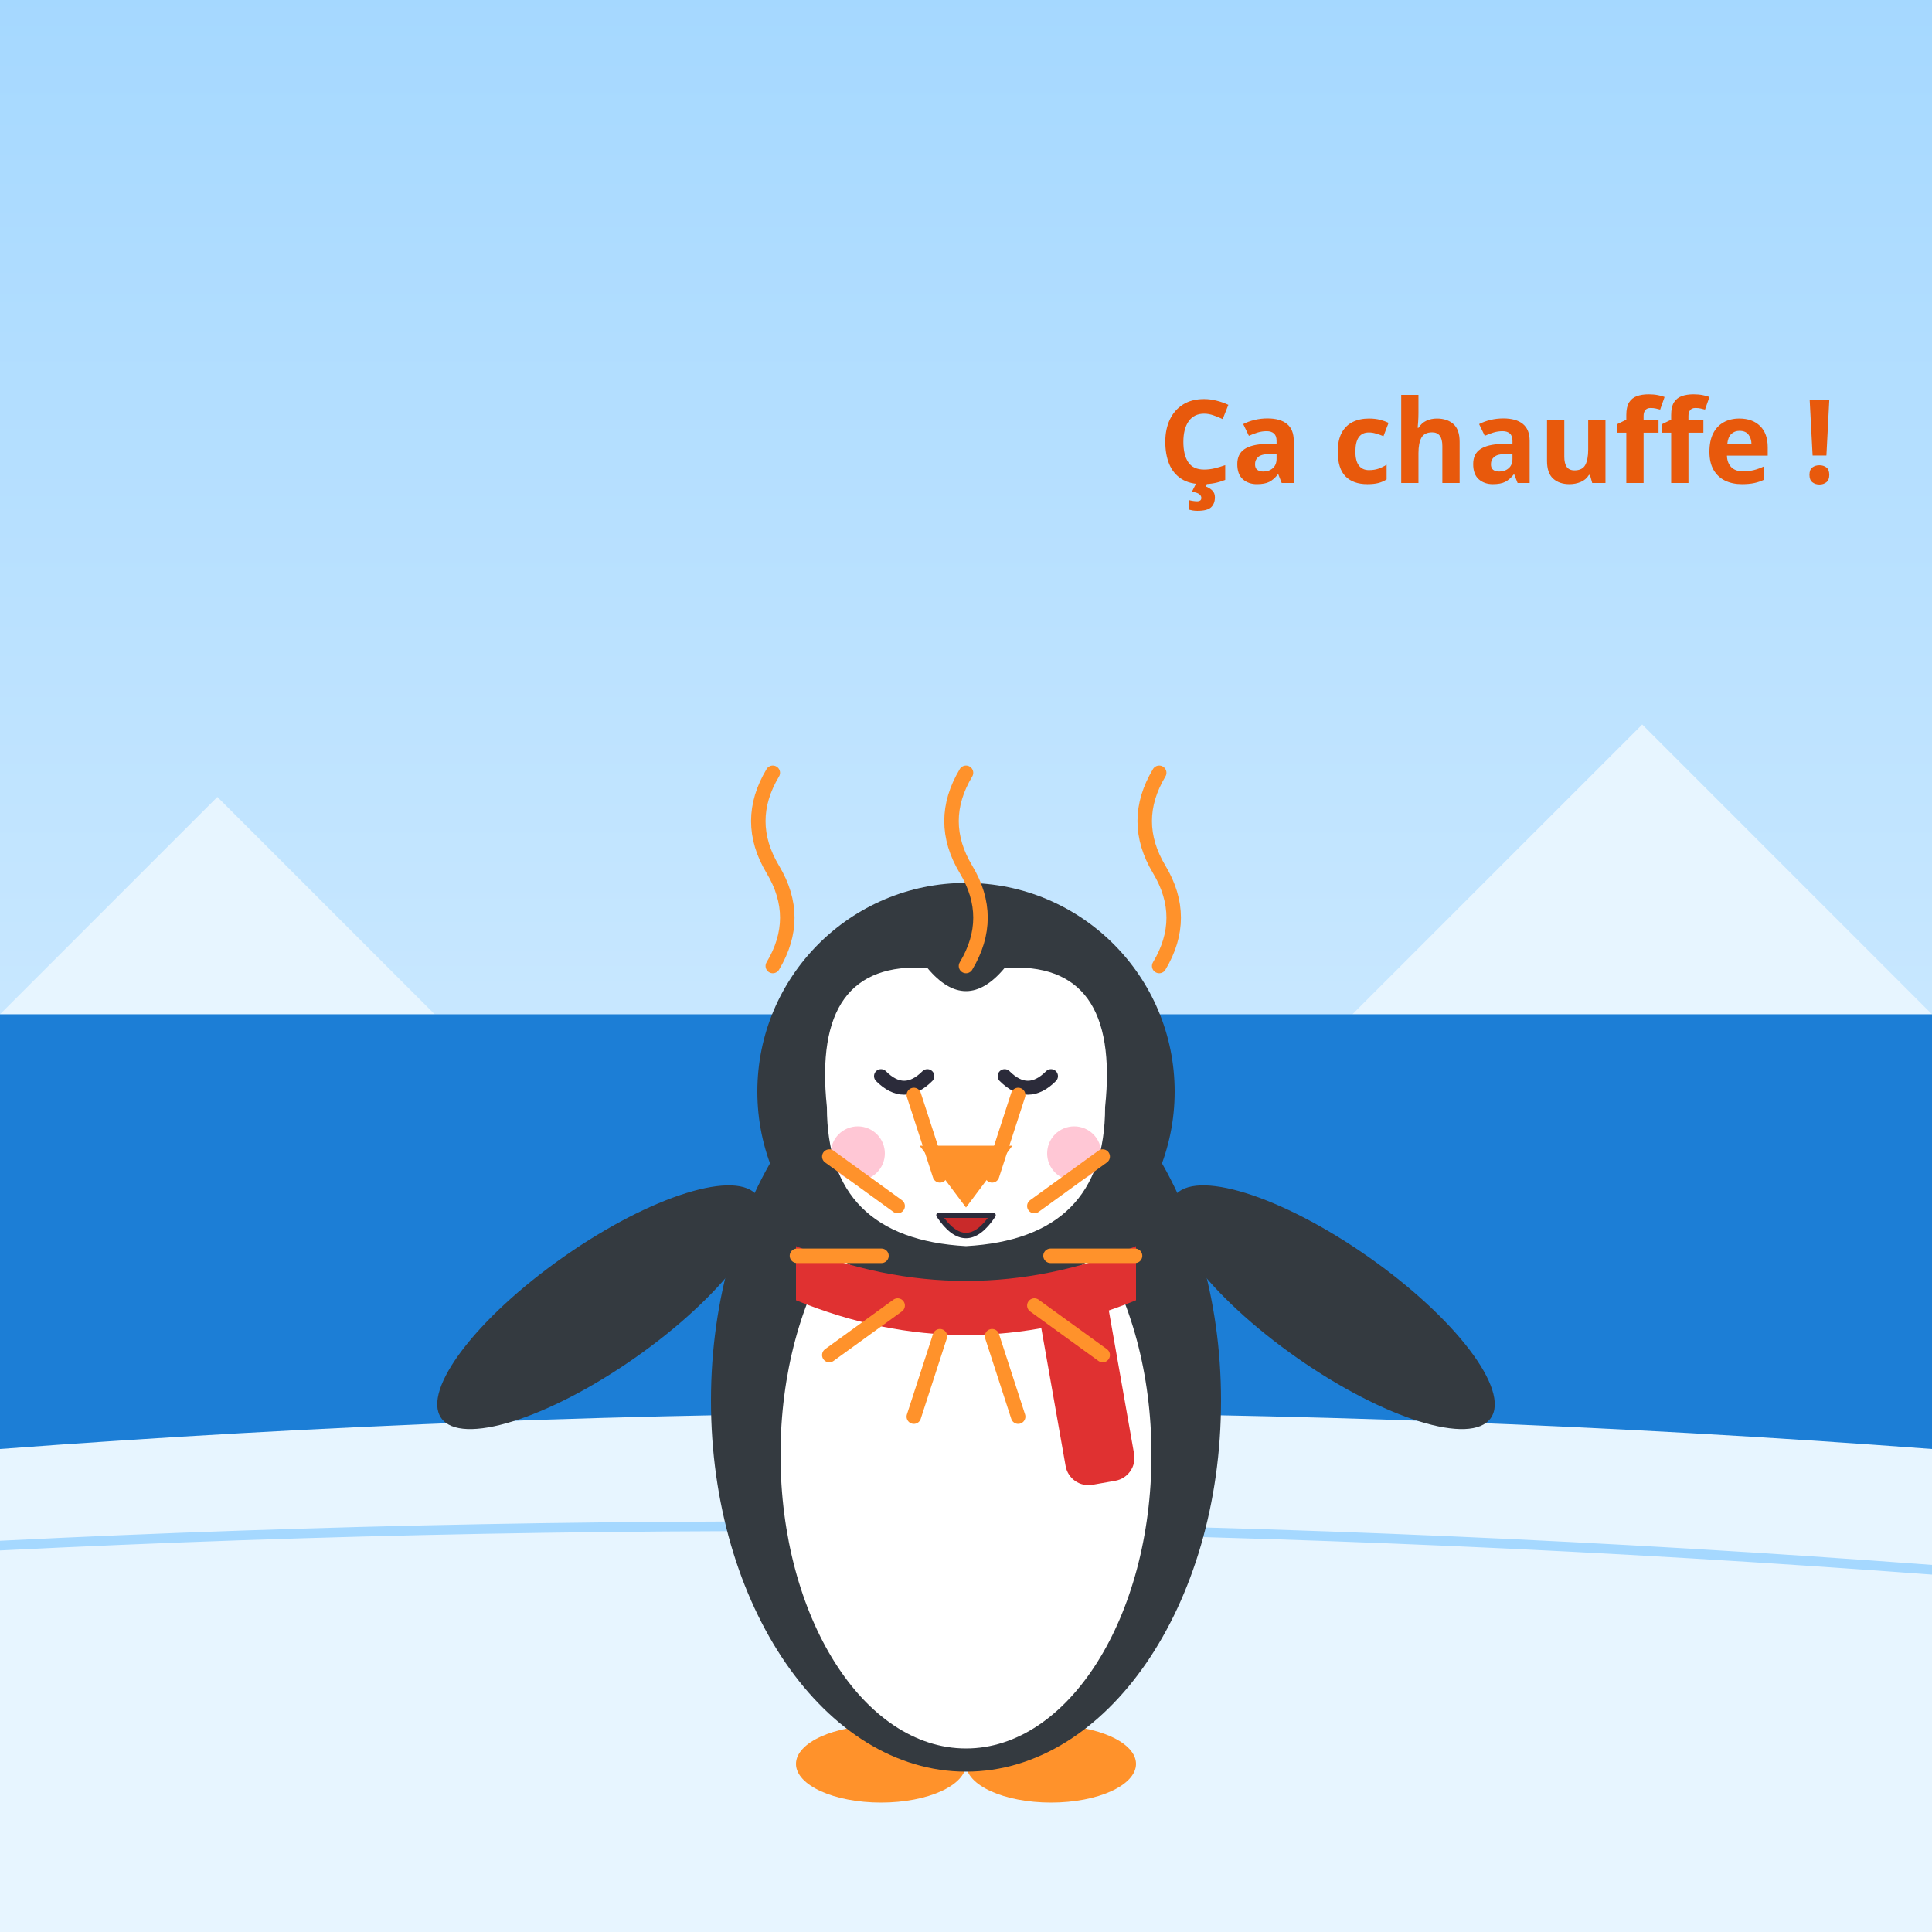
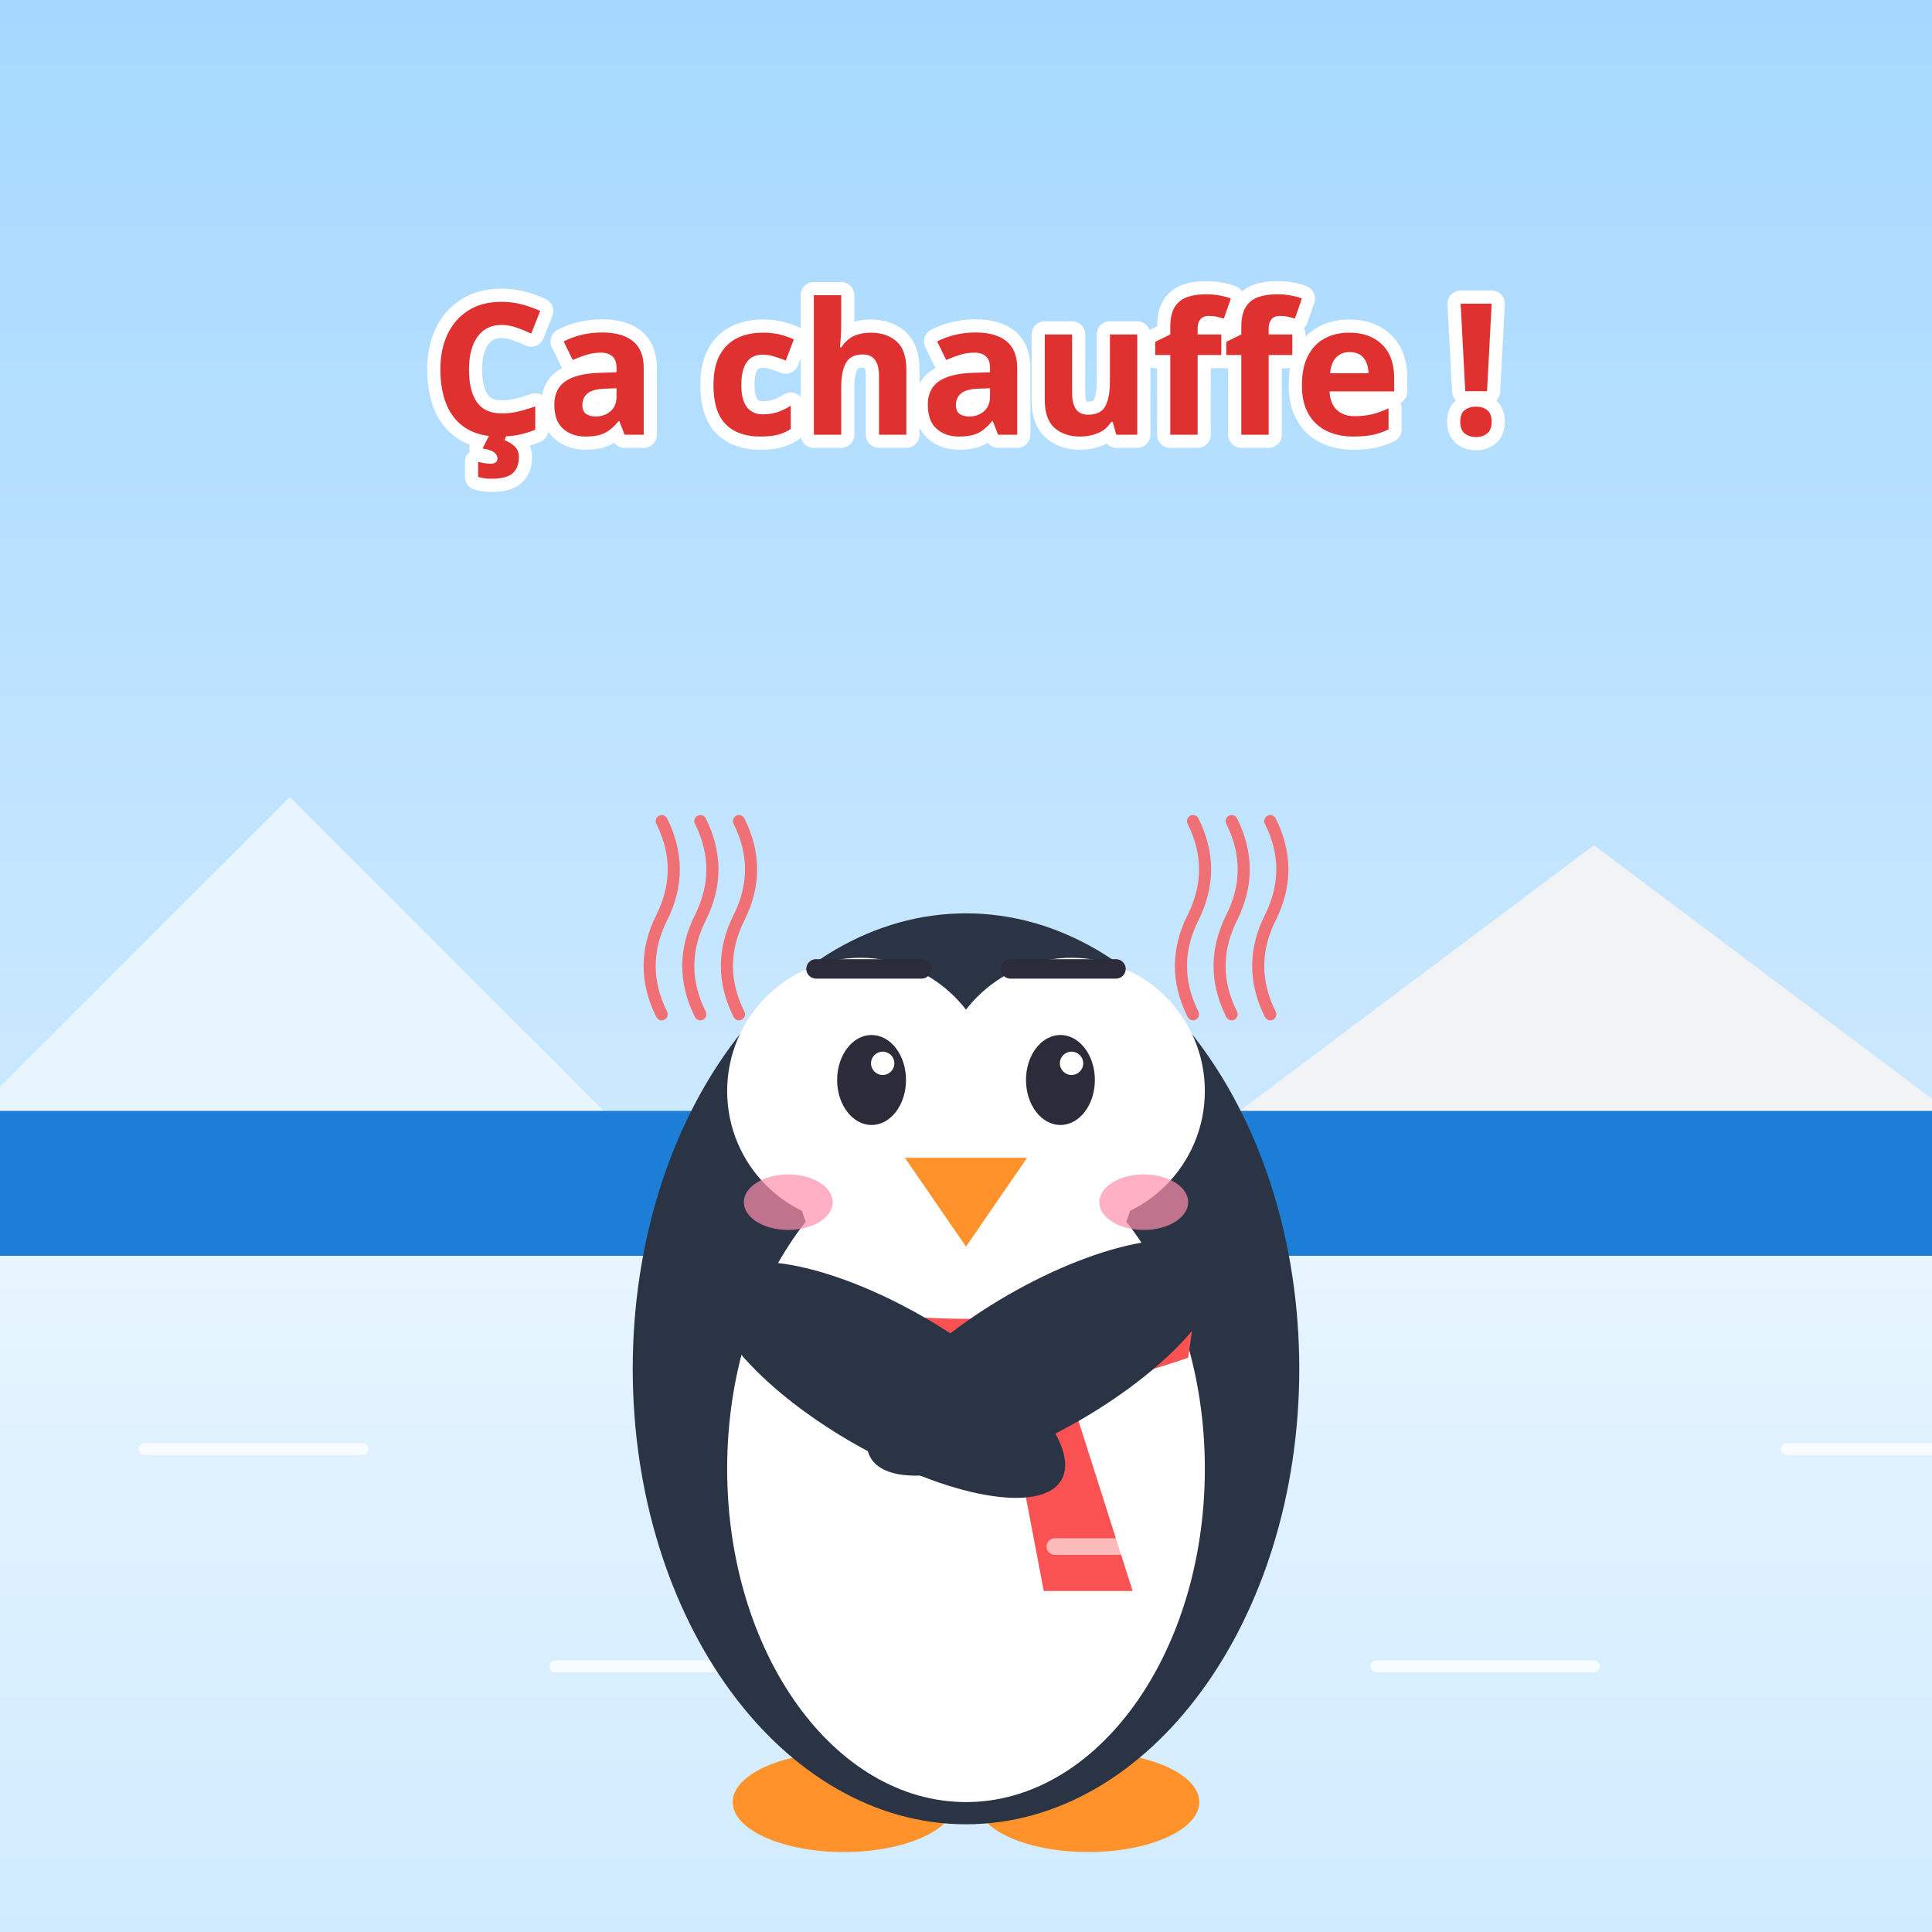
<svg xmlns="http://www.w3.org/2000/svg" viewBox="0 0 800 800" width="800" height="800">
  <defs>
-     <linearGradient id="ciel" x1="0" y1="0" x2="0" y2="1">
+     <linearGradient id="d8" x1="0" y1="0" x2="0" y2="1">
      <stop offset="0" stop-color="#a5d8ff" />
      <stop offset="1" stop-color="#e7f5ff" />
    </linearGradient>
+     <linearGradient id="d9" x1="0" y1="0" x2="0" y2="1">
+       <stop offset="0" stop-color="#e7f5ff" />
+       <stop offset="1" stop-color="#d0ebff" />
+     </linearGradient>
  </defs>
-   <rect width="800" height="800" fill="url(#ciel)" />
-   <polygon points="0,420 90,330 180,420" fill="#e7f5ff" />
-   <polygon points="560,420 680,300 800,420" fill="#e7f5ff" />
-   <rect x="0" y="420" width="800" height="180" fill="#1c7ed6" />
-   <path d="M 0 600 Q 400 570 800 600 L 800 800 L 0 800 Z" fill="#e7f5ff" />
-   <path d="M 0 640 Q 400 620 800 650" fill="none" stroke="#a5d8ff" stroke-width="4" stroke-linecap="round" stroke-linejoin="round" />
-   <g transform="translate(400 740) scale(1.6 1.6)">
-     <ellipse cx="-22" cy="-6" rx="22" ry="10" fill="#ff922b" />
-     <ellipse cx="22" cy="-6" rx="22" ry="10" fill="#ff922b" />
-     <g transform="translate(-58 -150) rotate(55)">
-       <ellipse cx="0" cy="45" rx="16" ry="50" fill="#343a40" />
+   <rect x="0" y="0" width="800" height="800" fill="url(#d8)" />
+   <polygon points="-20,470 120,330 260,470" fill="#e7f5ff" />
+   <polygon points="500,470 660,350 820,470" fill="#f1f3f5" />
+   <rect x="0" y="460" width="800" height="80" fill="#1c7ed6" />
+   <rect x="0" y="520" width="800" height="280" fill="url(#d9)" />
+   <g>
+     <line x1="60" y1="600" x2="150" y2="600" stroke="#fff" stroke-width="5" stroke-linecap="round" opacity="0.8" />
+     <line x1="230" y1="690" x2="320" y2="690" stroke="#fff" stroke-width="5" stroke-linecap="round" opacity="0.8" />
+     <line x1="400" y1="600" x2="490" y2="600" stroke="#fff" stroke-width="5" stroke-linecap="round" opacity="0.8" />
+     <line x1="570" y1="690" x2="660" y2="690" stroke="#fff" stroke-width="5" stroke-linecap="round" opacity="0.8" />
+     <line x1="740" y1="600" x2="830" y2="600" stroke="#fff" stroke-width="5" stroke-linecap="round" opacity="0.8" />
+   </g>
+   <g transform="translate(400 760) scale(2.3 2.3)">
+     <ellipse cx="-22" cy="-6" rx="20" ry="9" fill="#ff922b" />
+     <ellipse cx="22" cy="-6" rx="20" ry="9" fill="#ff922b" />
+     <ellipse cx="0" cy="-84" rx="60" ry="82" fill="#2b3445" />
+     <ellipse cx="0" cy="-66" rx="43" ry="60" fill="#ffffff" />
+     <circle cx="-19" cy="-134" r="24" fill="#ffffff" />
+     <circle cx="19" cy="-134" r="24" fill="#ffffff" />
+     <ellipse cx="0" cy="-116" rx="30" ry="20" fill="#ffffff" />
+     <ellipse cx="-32" cy="-114" rx="8" ry="5" fill="#ff8fab" opacity="0.7" />
+     <ellipse cx="32" cy="-114" rx="8" ry="5" fill="#ff8fab" opacity="0.7" />
+     <ellipse cx="-17" cy="-136" rx="6.2" ry="8.1" fill="#2b2b3a" />
+     <circle cx="-15" cy="-139" r="2.1" fill="#fff" />
+     <ellipse cx="17" cy="-136" rx="6.2" ry="8.1" fill="#2b2b3a" />
+     <circle cx="19" cy="-139" r="2.1" fill="#fff" />
+     <line x1="-27" y1="-156" x2="-8" y2="-156" stroke="#2b2b3a" stroke-width="3.5" stroke-linecap="round" />
+     <line x1="27" y1="-156" x2="8" y2="-156" stroke="#2b2b3a" stroke-width="3.5" stroke-linecap="round" />
+     <polygon points="-11,-122 11,-122 0,-106" fill="#ff922b" />
+     <g>
+       <path d="M -42 -100 Q 0 -86 42 -100 L 40 -86 Q 0 -72 -40 -86 Z" fill="#fa5252" />
+       <path d="M 16 -88 L 30 -44 L 14 -44 L 6 -86 Z" fill="#fa5252" />
+       <line x1="16" y1="-52" x2="29" y2="-52" stroke="#fff" stroke-width="3" stroke-linecap="round" opacity="0.6" />
    </g>
-     <g transform="translate(58 -150) rotate(-55)">
-       <ellipse cx="0" cy="45" rx="16" ry="50" fill="#343a40" />
-     </g>
-     <ellipse cx="0" cy="-100" rx="66" ry="96" fill="#343a40" />
-     <ellipse cx="0" cy="-86" rx="48" ry="76" fill="#fff" />
-     <circle cx="0" cy="-180" r="54" fill="#343a40" />
-     <path d="M -36 -176 Q -40 -214 -10 -212 Q 0 -200 10 -212 Q 40 -214 36 -176 Q 36 -142 0 -140 Q -36 -142 -36 -176 Z" fill="#fff" />
-     <path d="M -22 -184 Q -16 -178 -10 -184" fill="none" stroke="#2b2b3a" stroke-width="3.6" stroke-linecap="round" stroke-linejoin="round" />
-     <path d="M 10 -184 Q 16 -178 22 -184" fill="none" stroke="#2b2b3a" stroke-width="3.6" stroke-linecap="round" stroke-linejoin="round" />
-     <path d="M -12 -166 L 12 -166 L 0 -150 Z" fill="#ff922b" />
-     <circle cx="-28" cy="-164" r="7" fill="#ff8fab" opacity="0.5" />
-     <circle cx="28" cy="-164" r="7" fill="#ff8fab" opacity="0.5" />
-     <path d="M -7 -148 Q 0 -137.5 7 -148 Z" fill="#c92a2a" stroke="#2b2b3a" stroke-width="1.4" stroke-linecap="round" stroke-linejoin="round" />
-     <path d="M -44 -140 Q 0 -122 44 -140 L 44 -126 Q 0 -108 -44 -126 Z" fill="#e03131" />
-     <rect x="18" y="-128" width="18" height="50" rx="6" fill="#e03131" transform="rotate(-10 27 -128)" />
+     <ellipse cx="-14" cy="-82" rx="13" ry="36" fill="#2b3445" transform="rotate(-60 -14 -82)" />
+     <ellipse cx="14" cy="-86" rx="13" ry="36" fill="#2b3445" transform="rotate(60 14 -86)" />
  </g>
-   <line x1="435" y1="520" x2="470" y2="520" stroke="#ff922b" stroke-width="6" stroke-linecap="round" />
-   <line x1="428.3" y1="540.6" x2="456.6" y2="561.1" stroke="#ff922b" stroke-width="6" stroke-linecap="round" />
-   <line x1="410.8" y1="553.3" x2="421.6" y2="586.6" stroke="#ff922b" stroke-width="6" stroke-linecap="round" />
-   <line x1="389.2" y1="553.3" x2="378.4" y2="586.6" stroke="#ff922b" stroke-width="6" stroke-linecap="round" />
-   <line x1="371.7" y1="540.6" x2="343.4" y2="561.1" stroke="#ff922b" stroke-width="6" stroke-linecap="round" />
-   <line x1="365" y1="520" x2="330" y2="520" stroke="#ff922b" stroke-width="6" stroke-linecap="round" />
-   <line x1="371.7" y1="499.4" x2="343.4" y2="478.9" stroke="#ff922b" stroke-width="6" stroke-linecap="round" />
-   <line x1="389.2" y1="486.7" x2="378.4" y2="453.4" stroke="#ff922b" stroke-width="6" stroke-linecap="round" />
-   <line x1="410.8" y1="486.7" x2="421.6" y2="453.4" stroke="#ff922b" stroke-width="6" stroke-linecap="round" />
-   <line x1="428.3" y1="499.4" x2="456.6" y2="478.9" stroke="#ff922b" stroke-width="6" stroke-linecap="round" />
-   <path d="M 320 400 q 12 -20 0 -40 q -12 -20 0 -40" fill="none" stroke="#ff922b" stroke-width="6" stroke-linecap="round" stroke-linejoin="round" />
-   <path d="M 400 400 q 12 -20 0 -40 q -12 -20 0 -40" fill="none" stroke="#ff922b" stroke-width="6" stroke-linecap="round" stroke-linejoin="round" />
-   <path d="M 480 400 q 12 -20 0 -40 q -12 -20 0 -40" fill="none" stroke="#ff922b" stroke-width="6" stroke-linecap="round" stroke-linejoin="round" />
-   <text x="620" y="200" font-family="Fredoka, Andika, sans-serif" font-weight="700" font-size="48" text-anchor="middle" fill="#e8590c">Ça chauffe !</text>
+   <g>
+     <path d="M 274 420 q -10 -20 0 -40 q 10 -20 0 -40" fill="none" stroke="#fa5252" stroke-width="5" stroke-linecap="round" stroke-linejoin="round" opacity="0.8" />
+     <path d="M 290 420 q -10 -20 0 -40 q 10 -20 0 -40" fill="none" stroke="#fa5252" stroke-width="5" stroke-linecap="round" stroke-linejoin="round" opacity="0.8" />
+     <path d="M 306 420 q -10 -20 0 -40 q 10 -20 0 -40" fill="none" stroke="#fa5252" stroke-width="5" stroke-linecap="round" stroke-linejoin="round" opacity="0.8" />
+   </g>
+   <g>
+     <path d="M 494 420 q -10 -20 0 -40 q 10 -20 0 -40" fill="none" stroke="#fa5252" stroke-width="5" stroke-linecap="round" stroke-linejoin="round" opacity="0.8" />
+     <path d="M 510 420 q -10 -20 0 -40 q 10 -20 0 -40" fill="none" stroke="#fa5252" stroke-width="5" stroke-linecap="round" stroke-linejoin="round" opacity="0.8" />
+     <path d="M 526 420 q -10 -20 0 -40 q 10 -20 0 -40" fill="none" stroke="#fa5252" stroke-width="5" stroke-linecap="round" stroke-linejoin="round" opacity="0.8" />
+   </g>
+   <text x="400" y="180" font-family="Fredoka, Andika, sans-serif" font-weight="700" font-size="76" text-anchor="middle" fill="#e03131" stroke="#fff" stroke-width="10.9" stroke-linejoin="round" paint-order="stroke">Ça chauffe !</text>
</svg>
